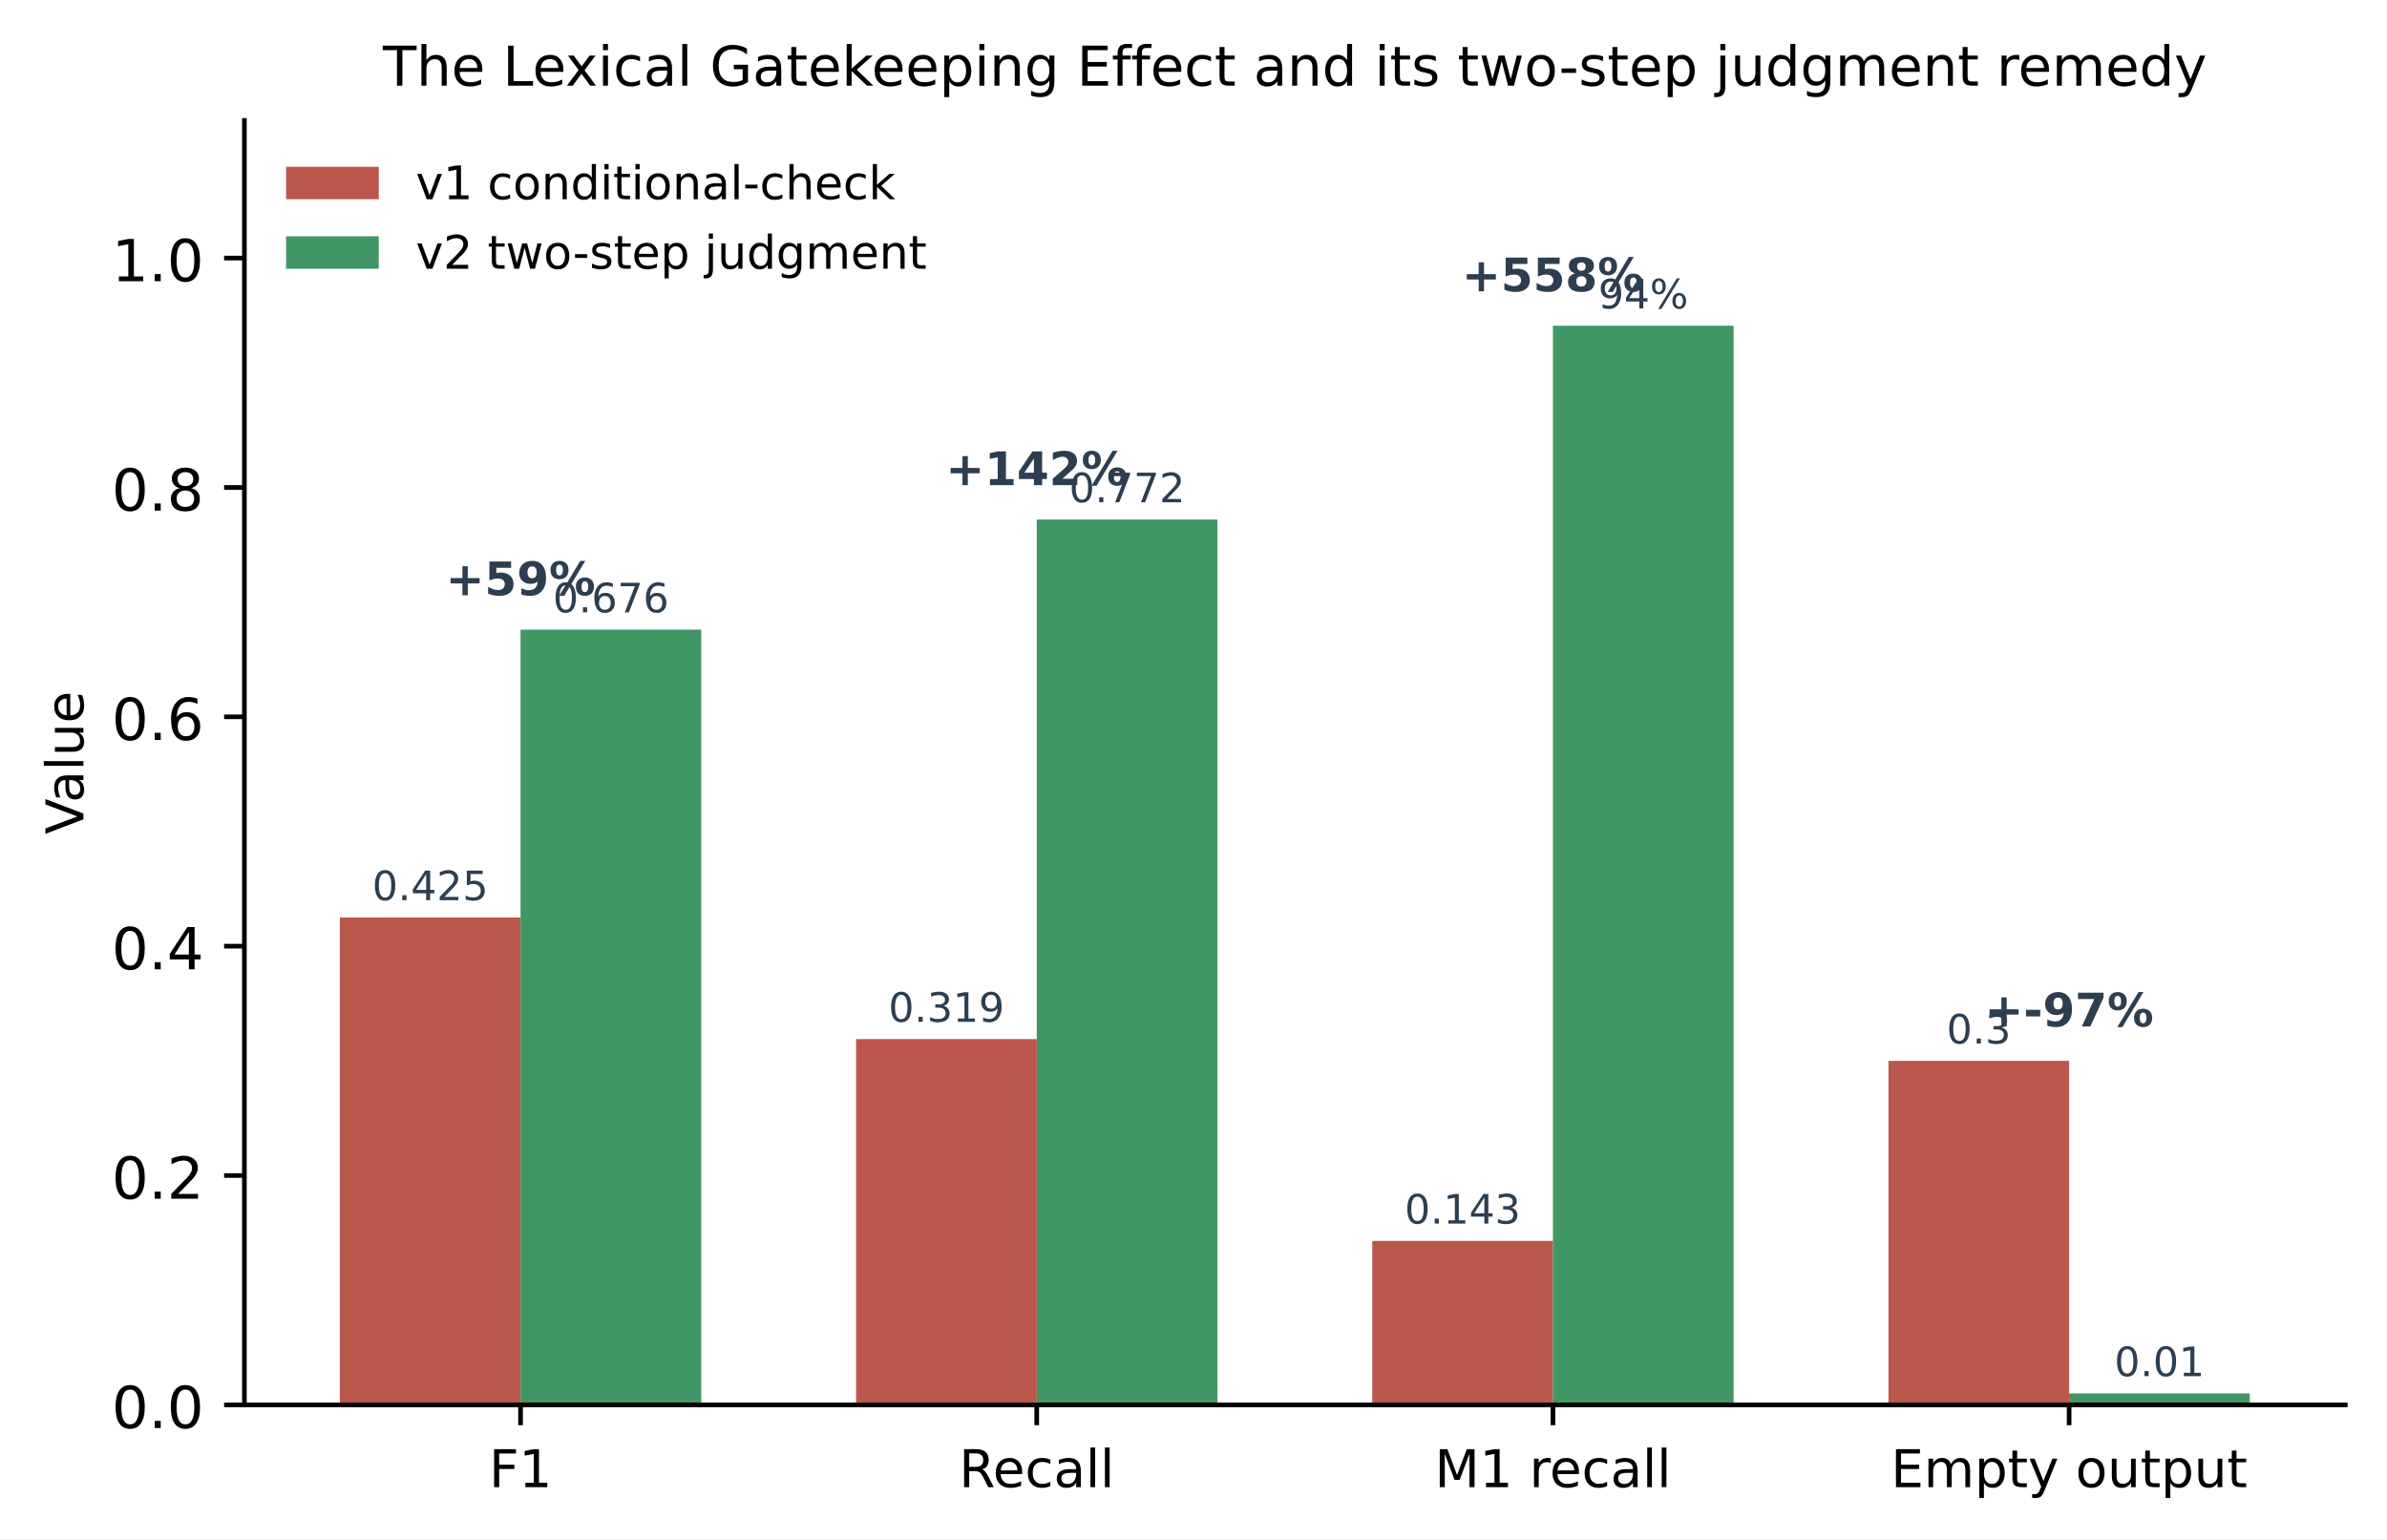
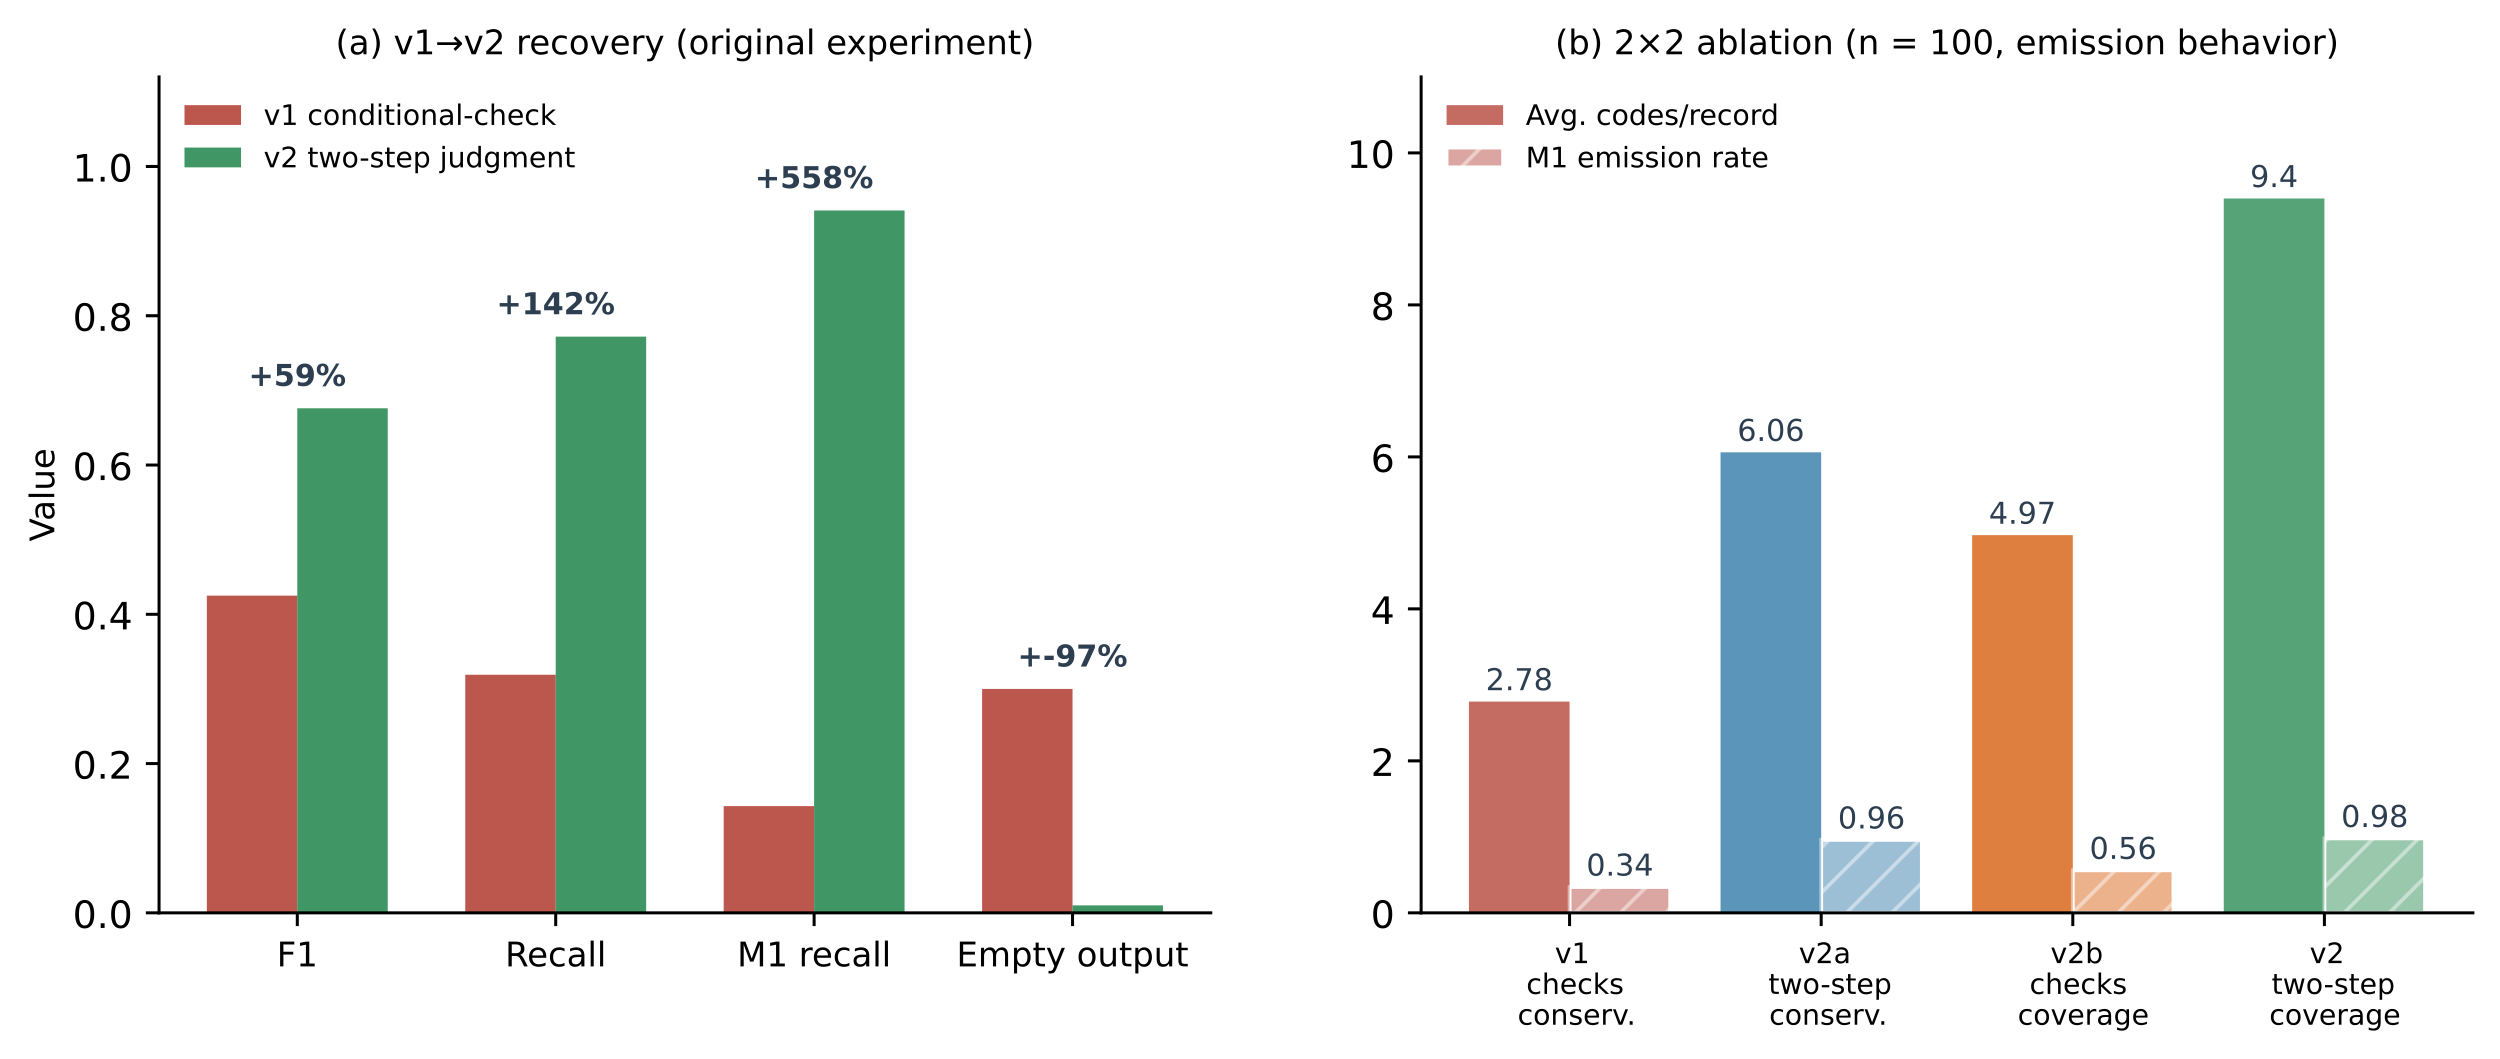
- <svg xmlns="http://www.w3.org/2000/svg" xmlns:xlink="http://www.w3.org/1999/xlink" width="412.092pt" height="265.758pt" viewBox="0 0 412.092 265.758" version="1.1">
+ <svg xmlns="http://www.w3.org/2000/svg" xmlns:xlink="http://www.w3.org/1999/xlink" width="663.192pt" height="280.88pt" viewBox="0 0 663.192 280.88" version="1.1">
  <defs>
    <style type="text/css">*{stroke-linejoin: round; stroke-linecap: butt}</style>
  </defs>
  <g id="figure_1">
    <g id="patch_1">
-       <path d="M 0 265.758  L 412.092 265.758  L 412.092 0  L 0 0  z " style="fill: #ffffff" />
+       <path d="M -0 280.88  L 663.192 280.88  L 663.192 0  L -0 0  z " style="fill: #ffffff" />
    </g>
    <g id="axes_1">
      <g id="patch_2">
-         <path d="M 42.192 242.558  L 404.892 242.558  L 404.892 20.798  L 42.192 20.798  z " style="fill: #ffffff" />
+         <path d="M 42.192 242.158  L 321.192 242.158  L 321.192 20.398  L 42.192 20.398  z " style="fill: #ffffff" />
      </g>
      <g id="patch_3">
-         <path d="M 58.679 242.558  L 89.869 242.558  L 89.869 158.408  L 58.679 158.408  z " clip-path="url(#p275f61317d)" style="fill: #b03a2e; opacity: 0.85" />
+         <path d="M 54.874 242.158  L 78.867 242.158  L 78.867 158.008  L 54.874 158.008  z " clip-path="url(#peba40f7076)" style="fill: #b03a2e; opacity: 0.85" />
      </g>
      <g id="patch_4">
-         <path d="M 147.794 242.558  L 178.984 242.558  L 178.984 179.396  L 147.794 179.396  z " clip-path="url(#p275f61317d)" style="fill: #b03a2e; opacity: 0.85" />
+         <path d="M 123.424 242.158  L 147.417 242.158  L 147.417 178.996  L 123.424 178.996  z " clip-path="url(#peba40f7076)" style="fill: #b03a2e; opacity: 0.85" />
      </g>
      <g id="patch_5">
-         <path d="M 236.91 242.558  L 268.1 242.558  L 268.1 214.244  L 236.91 214.244  z " clip-path="url(#p275f61317d)" style="fill: #b03a2e; opacity: 0.85" />
+         <path d="M 191.975 242.158  L 215.967 242.158  L 215.967 213.844  L 191.975 213.844  z " clip-path="url(#peba40f7076)" style="fill: #b03a2e; opacity: 0.85" />
      </g>
      <g id="patch_6">
-         <path d="M 326.025 242.558  L 357.215 242.558  L 357.215 183.158  L 326.025 183.158  z " clip-path="url(#p275f61317d)" style="fill: #b03a2e; opacity: 0.85" />
+         <path d="M 260.525 242.158  L 284.518 242.158  L 284.518 182.758  L 260.525 182.758  z " clip-path="url(#peba40f7076)" style="fill: #b03a2e; opacity: 0.85" />
      </g>
      <g id="patch_7">
-         <path d="M 89.869 242.558  L 121.059 242.558  L 121.059 108.71  L 89.869 108.71  z " clip-path="url(#p275f61317d)" style="fill: #1e8449; opacity: 0.85" />
+         <path d="M 78.867 242.158  L 102.859 242.158  L 102.859 108.31  L 78.867 108.31  z " clip-path="url(#peba40f7076)" style="fill: #1e8449; opacity: 0.85" />
      </g>
      <g id="patch_8">
-         <path d="M 178.984 242.558  L 210.175 242.558  L 210.175 89.702  L 178.984 89.702  z " clip-path="url(#p275f61317d)" style="fill: #1e8449; opacity: 0.85" />
+         <path d="M 147.417 242.158  L 171.41 242.158  L 171.41 89.302  L 147.417 89.302  z " clip-path="url(#peba40f7076)" style="fill: #1e8449; opacity: 0.85" />
      </g>
      <g id="patch_9">
-         <path d="M 268.1 242.558  L 299.29 242.558  L 299.29 56.24  L 268.1 56.24  z " clip-path="url(#p275f61317d)" style="fill: #1e8449; opacity: 0.85" />
+         <path d="M 215.967 242.158  L 239.96 242.158  L 239.96 55.84  L 215.967 55.84  z " clip-path="url(#peba40f7076)" style="fill: #1e8449; opacity: 0.85" />
      </g>
      <g id="patch_10">
-         <path d="M 357.215 242.558  L 388.406 242.558  L 388.406 240.578  L 357.215 240.578  z " clip-path="url(#p275f61317d)" style="fill: #1e8449; opacity: 0.85" />
+         <path d="M 284.518 242.158  L 308.51 242.158  L 308.51 240.178  L 284.518 240.178  z " clip-path="url(#peba40f7076)" style="fill: #1e8449; opacity: 0.85" />
      </g>
      <g id="matplotlib.axis_1">
        <g id="xtick_1">
          <g id="line2d_1">
            <defs>
-               <path id="mf92b1df0eb" d="M 0 0  L 0 3.5  " style="stroke: #000000; stroke-width: 0.8" />
+               <path id="md564daa0ac" d="M 0 0  L 0 3.5  " style="stroke: #000000; stroke-width: 0.8" />
            </defs>
            <g>
-               <use xlink:href="#mf92b1df0eb" x="89.869" y="242.558" style="stroke: #000000; stroke-width: 0.8" />
+               <use xlink:href="#md564daa0ac" x="78.867" y="242.158" style="stroke: #000000; stroke-width: 0.8" />
            </g>
          </g>
          <g id="text_1">
-             <text style="font-size: 9px; font-family: 'WenQuanYi Zen Hei', 'DejaVu Sans', sans-serif; text-anchor: middle" x="89.869" y="256.756" transform="rotate(-0 89.86897 256.7564)">F1</text>
+             <text style="font-size: 9px; font-family: 'WenQuanYi Zen Hei', 'DejaVu Sans', sans-serif; text-anchor: middle" x="78.867" y="256.356" transform="rotate(-0 78.86664 256.3565)">F1</text>
          </g>
        </g>
        <g id="xtick_2">
          <g id="line2d_2">
            <g>
-               <use xlink:href="#mf92b1df0eb" x="178.984" y="242.558" style="stroke: #000000; stroke-width: 0.8" />
+               <use xlink:href="#md564daa0ac" x="147.417" y="242.158" style="stroke: #000000; stroke-width: 0.8" />
            </g>
          </g>
          <g id="text_2">
-             <text style="font-size: 9px; font-family: 'WenQuanYi Zen Hei', 'DejaVu Sans', sans-serif; text-anchor: middle" x="178.984" y="256.756" transform="rotate(-0 178.9844 256.7564)">Recall</text>
+             <text style="font-size: 9px; font-family: 'WenQuanYi Zen Hei', 'DejaVu Sans', sans-serif; text-anchor: middle" x="147.417" y="256.356" transform="rotate(-0 147.417 256.3565)">Recall</text>
          </g>
        </g>
        <g id="xtick_3">
          <g id="line2d_3">
            <g>
-               <use xlink:href="#mf92b1df0eb" x="268.1" y="242.558" style="stroke: #000000; stroke-width: 0.8" />
+               <use xlink:href="#md564daa0ac" x="215.967" y="242.158" style="stroke: #000000; stroke-width: 0.8" />
            </g>
          </g>
          <g id="text_3">
-             <text style="font-size: 9px; font-family: 'WenQuanYi Zen Hei', 'DejaVu Sans', sans-serif; text-anchor: middle" x="268.1" y="256.756" transform="rotate(-0 268.0999 256.7564)">M1 recall</text>
+             <text style="font-size: 9px; font-family: 'WenQuanYi Zen Hei', 'DejaVu Sans', sans-serif; text-anchor: middle" x="215.967" y="256.356" transform="rotate(-0 215.9674 256.3565)">M1 recall</text>
          </g>
        </g>
        <g id="xtick_4">
          <g id="line2d_4">
            <g>
-               <use xlink:href="#mf92b1df0eb" x="357.215" y="242.558" style="stroke: #000000; stroke-width: 0.8" />
+               <use xlink:href="#md564daa0ac" x="284.518" y="242.158" style="stroke: #000000; stroke-width: 0.8" />
            </g>
          </g>
          <g id="text_4">
-             <text style="font-size: 9px; font-family: 'WenQuanYi Zen Hei', 'DejaVu Sans', sans-serif; text-anchor: middle" x="357.215" y="256.756" transform="rotate(-0 357.2154 256.7564)">Empty output</text>
+             <text style="font-size: 9px; font-family: 'WenQuanYi Zen Hei', 'DejaVu Sans', sans-serif; text-anchor: middle" x="284.518" y="256.356" transform="rotate(-0 284.5177 256.3565)">Empty output</text>
          </g>
        </g>
      </g>
      <g id="matplotlib.axis_2">
        <g id="ytick_1">
          <g id="line2d_5">
            <defs>
-               <path id="mb33580cf87" d="M 0 0  L -3.5 0  " style="stroke: #000000; stroke-width: 0.8" />
+               <path id="md70e0741e2" d="M 0 0  L -3.5 0  " style="stroke: #000000; stroke-width: 0.8" />
            </defs>
            <g>
-               <use xlink:href="#mb33580cf87" x="42.192" y="242.558" style="stroke: #000000; stroke-width: 0.8" />
+               <use xlink:href="#md70e0741e2" x="42.192" y="242.158" style="stroke: #000000; stroke-width: 0.8" />
            </g>
          </g>
          <g id="text_5">
-             <text style="font-size: 10px; font-family: 'WenQuanYi Zen Hei', 'DejaVu Sans', sans-serif; text-anchor: end" x="35.192" y="246.557" transform="rotate(-0 35.19219 246.5572)">0.0</text>
+             <text style="font-size: 10px; font-family: 'WenQuanYi Zen Hei', 'DejaVu Sans', sans-serif; text-anchor: end" x="35.192" y="246.157" transform="rotate(-0 35.19219 246.1573)">0.0</text>
          </g>
        </g>
        <g id="ytick_2">
          <g id="line2d_6">
            <g>
-               <use xlink:href="#mb33580cf87" x="42.192" y="202.958" style="stroke: #000000; stroke-width: 0.8" />
+               <use xlink:href="#md70e0741e2" x="42.192" y="202.558" style="stroke: #000000; stroke-width: 0.8" />
            </g>
          </g>
          <g id="text_6">
-             <text style="font-size: 10px; font-family: 'WenQuanYi Zen Hei', 'DejaVu Sans', sans-serif; text-anchor: end" x="35.192" y="206.957" transform="rotate(-0 35.19219 206.9572)">0.2</text>
+             <text style="font-size: 10px; font-family: 'WenQuanYi Zen Hei', 'DejaVu Sans', sans-serif; text-anchor: end" x="35.192" y="206.557" transform="rotate(-0 35.19219 206.5573)">0.2</text>
          </g>
        </g>
        <g id="ytick_3">
          <g id="line2d_7">
            <g>
-               <use xlink:href="#mb33580cf87" x="42.192" y="163.358" style="stroke: #000000; stroke-width: 0.8" />
+               <use xlink:href="#md70e0741e2" x="42.192" y="162.958" style="stroke: #000000; stroke-width: 0.8" />
            </g>
          </g>
          <g id="text_7">
-             <text style="font-size: 10px; font-family: 'WenQuanYi Zen Hei', 'DejaVu Sans', sans-serif; text-anchor: end" x="35.192" y="167.357" transform="rotate(-0 35.19219 167.3572)">0.4</text>
+             <text style="font-size: 10px; font-family: 'WenQuanYi Zen Hei', 'DejaVu Sans', sans-serif; text-anchor: end" x="35.192" y="166.957" transform="rotate(-0 35.19219 166.9573)">0.4</text>
          </g>
        </g>
        <g id="ytick_4">
          <g id="line2d_8">
            <g>
-               <use xlink:href="#mb33580cf87" x="42.192" y="123.758" style="stroke: #000000; stroke-width: 0.8" />
+               <use xlink:href="#md70e0741e2" x="42.192" y="123.358" style="stroke: #000000; stroke-width: 0.8" />
            </g>
          </g>
          <g id="text_8">
-             <text style="font-size: 10px; font-family: 'WenQuanYi Zen Hei', 'DejaVu Sans', sans-serif; text-anchor: end" x="35.192" y="127.757" transform="rotate(-0 35.19219 127.7572)">0.6</text>
+             <text style="font-size: 10px; font-family: 'WenQuanYi Zen Hei', 'DejaVu Sans', sans-serif; text-anchor: end" x="35.192" y="127.357" transform="rotate(-0 35.19219 127.3573)">0.6</text>
          </g>
        </g>
        <g id="ytick_5">
          <g id="line2d_9">
            <g>
-               <use xlink:href="#mb33580cf87" x="42.192" y="84.158" style="stroke: #000000; stroke-width: 0.8" />
+               <use xlink:href="#md70e0741e2" x="42.192" y="83.758" style="stroke: #000000; stroke-width: 0.8" />
            </g>
          </g>
          <g id="text_9">
-             <text style="font-size: 10px; font-family: 'WenQuanYi Zen Hei', 'DejaVu Sans', sans-serif; text-anchor: end" x="35.192" y="88.157" transform="rotate(-0 35.19219 88.15717)">0.8</text>
+             <text style="font-size: 10px; font-family: 'WenQuanYi Zen Hei', 'DejaVu Sans', sans-serif; text-anchor: end" x="35.192" y="87.757" transform="rotate(-0 35.19219 87.75727)">0.8</text>
          </g>
        </g>
        <g id="ytick_6">
          <g id="line2d_10">
            <g>
-               <use xlink:href="#mb33580cf87" x="42.192" y="44.558" style="stroke: #000000; stroke-width: 0.8" />
+               <use xlink:href="#md70e0741e2" x="42.192" y="44.158" style="stroke: #000000; stroke-width: 0.8" />
            </g>
          </g>
          <g id="text_10">
-             <text style="font-size: 10px; font-family: 'WenQuanYi Zen Hei', 'DejaVu Sans', sans-serif; text-anchor: end" x="35.192" y="48.557" transform="rotate(-0 35.19219 48.55717)">1.0</text>
+             <text style="font-size: 10px; font-family: 'WenQuanYi Zen Hei', 'DejaVu Sans', sans-serif; text-anchor: end" x="35.192" y="48.157" transform="rotate(-0 35.19219 48.15727)">1.0</text>
          </g>
        </g>
        <g id="text_11">
-           <text style="font-size: 9px; font-family: 'WenQuanYi Zen Hei', 'DejaVu Sans', sans-serif; text-anchor: middle" x="14.398" y="131.678" transform="rotate(-90 14.39824 131.6781)">Value</text>
+           <text style="font-size: 9px; font-family: 'WenQuanYi Zen Hei', 'DejaVu Sans', sans-serif; text-anchor: middle" x="14.398" y="131.278" transform="rotate(-90 14.39824 131.2782)">Value</text>
        </g>
      </g>
      <g id="patch_11">
-         <path d="M 42.192 242.558  L 42.192 20.798  " style="fill: none; stroke: #000000; stroke-width: 0.8; stroke-linejoin: miter; stroke-linecap: square" />
+         <path d="M 42.192 242.158  L 42.192 20.398  " style="fill: none; stroke: #000000; stroke-width: 0.8; stroke-linejoin: miter; stroke-linecap: square" />
      </g>
      <g id="patch_12">
-         <path d="M 42.192 242.558  L 404.892 242.558  " style="fill: none; stroke: #000000; stroke-width: 0.8; stroke-linejoin: miter; stroke-linecap: square" />
+         <path d="M 42.192 242.158  L 321.192 242.158  " style="fill: none; stroke: #000000; stroke-width: 0.8; stroke-linejoin: miter; stroke-linecap: square" />
      </g>
      <g id="text_12">
-         <text style="font-weight: 700; font-size: 8px; font-family: 'WenQuanYi Zen Hei', 'DejaVu Sans', sans-serif; text-anchor: middle; fill: #2c3e50" x="89.869" y="102.77" transform="rotate(-0 89.86897 102.7701)">+59%</text>
+         <text style="font-weight: 700; font-size: 8px; font-family: 'WenQuanYi Zen Hei', 'DejaVu Sans', sans-serif; text-anchor: middle; fill: #2c3e50" x="78.867" y="102.37" transform="rotate(-0 78.86664 102.3702)">+59%</text>
      </g>
      <g id="text_13">
-         <text style="font-weight: 700; font-size: 8px; font-family: 'WenQuanYi Zen Hei', 'DejaVu Sans', sans-serif; text-anchor: middle; fill: #2c3e50" x="178.984" y="83.762" transform="rotate(-0 178.9844 83.76215)">+142%</text>
+         <text style="font-weight: 700; font-size: 8px; font-family: 'WenQuanYi Zen Hei', 'DejaVu Sans', sans-serif; text-anchor: middle; fill: #2c3e50" x="147.417" y="83.362" transform="rotate(-0 147.417 83.36224)">+142%</text>
      </g>
      <g id="text_14">
-         <text style="font-weight: 700; font-size: 8px; font-family: 'WenQuanYi Zen Hei', 'DejaVu Sans', sans-serif; text-anchor: middle; fill: #2c3e50" x="268.1" y="50.3" transform="rotate(-0 268.0999 50.30015)">+558%</text>
+         <text style="font-weight: 700; font-size: 8px; font-family: 'WenQuanYi Zen Hei', 'DejaVu Sans', sans-serif; text-anchor: middle; fill: #2c3e50" x="215.967" y="49.9" transform="rotate(-0 215.9674 49.90024)">+558%</text>
      </g>
      <g id="text_15">
-         <text style="font-weight: 700; font-size: 8px; font-family: 'WenQuanYi Zen Hei', 'DejaVu Sans', sans-serif; text-anchor: middle; fill: #2c3e50" x="357.215" y="177.218" transform="rotate(-0 357.2154 177.2181)">+-97%</text>
+         <text style="font-weight: 700; font-size: 8px; font-family: 'WenQuanYi Zen Hei', 'DejaVu Sans', sans-serif; text-anchor: middle; fill: #2c3e50" x="284.518" y="176.818" transform="rotate(-0 284.5177 176.8182)">+-97%</text>
      </g>
      <g id="text_16">
-         <text style="font-size: 7px; font-family: 'WenQuanYi Zen Hei', 'DejaVu Sans', sans-serif; text-anchor: middle; fill: #2c3e50" x="74.274" y="155.423" transform="rotate(-0 74.27376 155.4228)">0.425</text>
-       </g>
-       <g id="text_17">
-         <text style="font-size: 7px; font-family: 'WenQuanYi Zen Hei', 'DejaVu Sans', sans-serif; text-anchor: middle; fill: #2c3e50" x="163.389" y="176.411" transform="rotate(-0 163.3892 176.4108)">0.319</text>
-       </g>
-       <g id="text_18">
-         <text style="font-size: 7px; font-family: 'WenQuanYi Zen Hei', 'DejaVu Sans', sans-serif; text-anchor: middle; fill: #2c3e50" x="252.505" y="211.259" transform="rotate(-0 252.5047 211.2588)">0.143</text>
-       </g>
-       <g id="text_19">
-         <text style="font-size: 7px; font-family: 'WenQuanYi Zen Hei', 'DejaVu Sans', sans-serif; text-anchor: middle; fill: #2c3e50" x="341.62" y="180.173" transform="rotate(-0 341.6202 180.1728)">0.3</text>
-       </g>
-       <g id="text_20">
-         <text style="font-size: 7px; font-family: 'WenQuanYi Zen Hei', 'DejaVu Sans', sans-serif; text-anchor: middle; fill: #2c3e50" x="105.464" y="105.725" transform="rotate(-0 105.4642 105.7248)">0.676</text>
-       </g>
-       <g id="text_21">
-         <text style="font-size: 7px; font-family: 'WenQuanYi Zen Hei', 'DejaVu Sans', sans-serif; text-anchor: middle; fill: #2c3e50" x="194.58" y="86.717" transform="rotate(-0 194.5797 86.71678)">0.772</text>
-       </g>
-       <g id="text_22">
-         <text style="font-size: 7px; font-family: 'WenQuanYi Zen Hei', 'DejaVu Sans', sans-serif; text-anchor: middle; fill: #2c3e50" x="283.695" y="53.255" transform="rotate(-0 283.6951 53.25478)">94%</text>
-       </g>
-       <g id="text_23">
-         <text style="font-size: 7px; font-family: 'WenQuanYi Zen Hei', 'DejaVu Sans', sans-serif; text-anchor: middle; fill: #2c3e50" x="372.811" y="237.593" transform="rotate(-0 372.8106 237.5928)">0.01</text>
-       </g>
-       <g id="text_24">
-         <text style="font-size: 9.5px; font-family: 'WenQuanYi Zen Hei', 'DejaVu Sans', sans-serif; text-anchor: middle" x="223.542" y="14.798" transform="rotate(-0 223.5422 14.79814)">The Lexical Gatekeeping Effect and its two-step judgment remedy</text>
+         <text style="font-size: 9px; font-family: 'WenQuanYi Zen Hei', 'DejaVu Sans', sans-serif; text-anchor: middle" x="181.692" y="14.398" transform="rotate(-0 181.6922 14.39824)">(a) v1→v2 recovery (original experiment)</text>
      </g>
      <g id="legend_1">
        <g id="patch_13">
-           <path d="M 49.392 34.397  L 65.392 34.397  L 65.392 28.797  L 49.392 28.797  z " style="fill: #b03a2e; opacity: 0.85" />
-         </g>
-         <g id="text_25">
-           <text style="font-size: 8px; font-family: 'WenQuanYi Zen Hei', 'DejaVu Sans', sans-serif; text-anchor: start" x="71.792" y="34.397" transform="rotate(-0 71.79219 34.39658)">v1 conditional-check</text>
+           <path d="M 48.942 33.147  L 63.942 33.147  L 63.942 27.897  L 48.942 27.897  z " style="fill: #b03a2e; opacity: 0.85" />
+         </g>
+         <g id="text_17">
+           <text style="font-size: 7.5px; font-family: 'WenQuanYi Zen Hei', 'DejaVu Sans', sans-serif; text-anchor: start" x="69.942" y="33.147" transform="rotate(-0 69.94219 33.14678)">v1 conditional-check</text>
        </g>
        <g id="patch_14">
-           <path d="M 49.392 46.397  L 65.392 46.397  L 65.392 40.797  L 49.392 40.797  z " style="fill: #1e8449; opacity: 0.85" />
-         </g>
-         <g id="text_26">
-           <text style="font-size: 8px; font-family: 'WenQuanYi Zen Hei', 'DejaVu Sans', sans-serif; text-anchor: start" x="71.792" y="46.397" transform="rotate(-0 71.79219 46.39658)">v2 two-step judgment</text>
+           <path d="M 48.942 44.397  L 63.942 44.397  L 63.942 39.147  L 48.942 39.147  z " style="fill: #1e8449; opacity: 0.85" />
+         </g>
+         <g id="text_18">
+           <text style="font-size: 7.5px; font-family: 'WenQuanYi Zen Hei', 'DejaVu Sans', sans-serif; text-anchor: start" x="69.942" y="44.397" transform="rotate(-0 69.94219 44.39678)">v2 two-step judgment</text>
+         </g>
+       </g>
+     </g>
+     <g id="axes_2">
+       <g id="patch_15">
+         <path d="M 376.992 242.158  L 655.992 242.158  L 655.992 20.398  L 376.992 20.398  z " style="fill: #ffffff" />
+       </g>
+       <g id="patch_16">
+         <path d="M 389.674 242.158  L 416.373 242.158  L 416.373 186.113  L 389.674 186.113  z " clip-path="url(#pada46cbdb8)" style="fill: #b03a2e; opacity: 0.75" />
+       </g>
+       <g id="patch_17">
+         <path d="M 456.42 242.158  L 483.119 242.158  L 483.119 119.989  L 456.42 119.989  z " clip-path="url(#pada46cbdb8)" style="fill: #2471a3; opacity: 0.75" />
+       </g>
+       <g id="patch_18">
+         <path d="M 523.167 242.158  L 549.865 242.158  L 549.865 141.963  L 523.167 141.963  z " clip-path="url(#pada46cbdb8)" style="fill: #d35400; opacity: 0.75" />
+       </g>
+       <g id="patch_19">
+         <path d="M 589.913 242.158  L 616.612 242.158  L 616.612 52.654  L 589.913 52.654  z " clip-path="url(#pada46cbdb8)" style="fill: #1e8449; opacity: 0.75" />
+       </g>
+       <g id="patch_20">
+         <path d="M 416.373 242.158  L 443.071 242.158  L 443.071 235.304  L 416.373 235.304  z " clip-path="url(#pada46cbdb8)" style="fill: url(#h98b3d2a90f); opacity: 0.45; stroke: #ffffff; stroke-linejoin: miter" />
+       </g>
+       <g id="patch_21">
+         <path d="M 483.119 242.158  L 509.818 242.158  L 509.818 222.805  L 483.119 222.805  z " clip-path="url(#pada46cbdb8)" style="fill: url(#h4f4c7fe959); opacity: 0.45; stroke: #ffffff; stroke-linejoin: miter" />
+       </g>
+       <g id="patch_22">
+         <path d="M 549.865 242.158  L 576.564 242.158  L 576.564 230.869  L 549.865 230.869  z " clip-path="url(#pada46cbdb8)" style="fill: url(#h8e7630d1fd); opacity: 0.45; stroke: #ffffff; stroke-linejoin: miter" />
+       </g>
+       <g id="patch_23">
+         <path d="M 616.612 242.158  L 643.31 242.158  L 643.31 222.401  L 616.612 222.401  z " clip-path="url(#pada46cbdb8)" style="fill: url(#hbd466a7290); opacity: 0.45; stroke: #ffffff; stroke-linejoin: miter" />
+       </g>
+       <g id="matplotlib.axis_3">
+         <g id="xtick_5">
+           <g id="line2d_11">
+             <g>
+               <use xlink:href="#md564daa0ac" x="416.373" y="242.158" style="stroke: #000000; stroke-width: 0.8" />
+             </g>
+           </g>
+           <g id="text_19">
+             <text style="font-size: 7.5px; font-family: 'WenQuanYi Zen Hei', 'DejaVu Sans', sans-serif" transform="translate(412.4755 255.4937)">v1</text>
+             <text style="font-size: 7.5px; font-family: 'WenQuanYi Zen Hei', 'DejaVu Sans', sans-serif" transform="translate(404.9099 263.6675)">checks</text>
+             <text style="font-size: 7.5px; font-family: 'WenQuanYi Zen Hei', 'DejaVu Sans', sans-serif" transform="translate(402.5913 271.8413)">conserv.</text>
+           </g>
+         </g>
+         <g id="xtick_6">
+           <g id="line2d_12">
+             <g>
+               <use xlink:href="#md564daa0ac" x="483.119" y="242.158" style="stroke: #000000; stroke-width: 0.8" />
+             </g>
+           </g>
+           <g id="text_20">
+             <text style="font-size: 7.5px; font-family: 'WenQuanYi Zen Hei', 'DejaVu Sans', sans-serif" transform="translate(477.2004 255.4937)">v2a</text>
+             <text style="font-size: 7.5px; font-family: 'WenQuanYi Zen Hei', 'DejaVu Sans', sans-serif" transform="translate(469.1145 263.6675)">two-step</text>
+             <text style="font-size: 7.5px; font-family: 'WenQuanYi Zen Hei', 'DejaVu Sans', sans-serif" transform="translate(469.3377 271.8413)">conserv.</text>
+           </g>
+         </g>
+         <g id="xtick_7">
+           <g id="line2d_13">
+             <g>
+               <use xlink:href="#md564daa0ac" x="549.865" y="242.158" style="stroke: #000000; stroke-width: 0.8" />
+             </g>
+           </g>
+           <g id="text_21">
+             <text style="font-size: 7.5px; font-family: 'WenQuanYi Zen Hei', 'DejaVu Sans', sans-serif" transform="translate(543.9468 255.4937)">v2b</text>
+             <text style="font-size: 7.5px; font-family: 'WenQuanYi Zen Hei', 'DejaVu Sans', sans-serif" transform="translate(538.4027 263.6675)">checks</text>
+             <text style="font-size: 7.5px; font-family: 'WenQuanYi Zen Hei', 'DejaVu Sans', sans-serif" transform="translate(535.2603 271.8413)">coverage</text>
+           </g>
+         </g>
+         <g id="xtick_8">
+           <g id="line2d_14">
+             <g>
+               <use xlink:href="#md564daa0ac" x="616.612" y="242.158" style="stroke: #000000; stroke-width: 0.8" />
+             </g>
+           </g>
+           <g id="text_22">
+             <text style="font-size: 7.5px; font-family: 'WenQuanYi Zen Hei', 'DejaVu Sans', sans-serif" transform="translate(612.7147 255.4937)">v2</text>
+             <text style="font-size: 7.5px; font-family: 'WenQuanYi Zen Hei', 'DejaVu Sans', sans-serif" transform="translate(602.6073 263.6675)">two-step</text>
+             <text style="font-size: 7.5px; font-family: 'WenQuanYi Zen Hei', 'DejaVu Sans', sans-serif" transform="translate(602.0067 271.8413)">coverage</text>
+           </g>
+         </g>
+       </g>
+       <g id="matplotlib.axis_4">
+         <g id="ytick_7">
+           <g id="line2d_15">
+             <g>
+               <use xlink:href="#md70e0741e2" x="376.992" y="242.158" style="stroke: #000000; stroke-width: 0.8" />
+             </g>
+           </g>
+           <g id="text_23">
+             <text style="font-size: 10px; font-family: 'WenQuanYi Zen Hei', 'DejaVu Sans', sans-serif; text-anchor: end" x="369.992" y="246.157" transform="rotate(-0 369.9922 246.1573)">0</text>
+           </g>
+         </g>
+         <g id="ytick_8">
+           <g id="line2d_16">
+             <g>
+               <use xlink:href="#md70e0741e2" x="376.992" y="201.838" style="stroke: #000000; stroke-width: 0.8" />
+             </g>
+           </g>
+           <g id="text_24">
+             <text style="font-size: 10px; font-family: 'WenQuanYi Zen Hei', 'DejaVu Sans', sans-serif; text-anchor: end" x="369.992" y="205.837" transform="rotate(-0 369.9922 205.8373)">2</text>
+           </g>
+         </g>
+         <g id="ytick_9">
+           <g id="line2d_17">
+             <g>
+               <use xlink:href="#md70e0741e2" x="376.992" y="161.518" style="stroke: #000000; stroke-width: 0.8" />
+             </g>
+           </g>
+           <g id="text_25">
+             <text style="font-size: 10px; font-family: 'WenQuanYi Zen Hei', 'DejaVu Sans', sans-serif; text-anchor: end" x="369.992" y="165.517" transform="rotate(-0 369.9922 165.5173)">4</text>
+           </g>
+         </g>
+         <g id="ytick_10">
+           <g id="line2d_18">
+             <g>
+               <use xlink:href="#md70e0741e2" x="376.992" y="121.198" style="stroke: #000000; stroke-width: 0.8" />
+             </g>
+           </g>
+           <g id="text_26">
+             <text style="font-size: 10px; font-family: 'WenQuanYi Zen Hei', 'DejaVu Sans', sans-serif; text-anchor: end" x="369.992" y="125.197" transform="rotate(-0 369.9922 125.1973)">6</text>
+           </g>
+         </g>
+         <g id="ytick_11">
+           <g id="line2d_19">
+             <g>
+               <use xlink:href="#md70e0741e2" x="376.992" y="80.878" style="stroke: #000000; stroke-width: 0.8" />
+             </g>
+           </g>
+           <g id="text_27">
+             <text style="font-size: 10px; font-family: 'WenQuanYi Zen Hei', 'DejaVu Sans', sans-serif; text-anchor: end" x="369.992" y="84.877" transform="rotate(-0 369.9922 84.87727)">8</text>
+           </g>
+         </g>
+         <g id="ytick_12">
+           <g id="line2d_20">
+             <g>
+               <use xlink:href="#md70e0741e2" x="376.992" y="40.558" style="stroke: #000000; stroke-width: 0.8" />
+             </g>
+           </g>
+           <g id="text_28">
+             <text style="font-size: 10px; font-family: 'WenQuanYi Zen Hei', 'DejaVu Sans', sans-serif; text-anchor: end" x="369.992" y="44.557" transform="rotate(-0 369.9922 44.55727)">10</text>
+           </g>
+         </g>
+       </g>
+       <g id="patch_24">
+         <path d="M 376.992 242.158  L 376.992 20.398  " style="fill: none; stroke: #000000; stroke-width: 0.8; stroke-linejoin: miter; stroke-linecap: square" />
+       </g>
+       <g id="patch_25">
+         <path d="M 376.992 242.158  L 655.992 242.158  " style="fill: none; stroke: #000000; stroke-width: 0.8; stroke-linejoin: miter; stroke-linecap: square" />
+       </g>
+       <g id="text_29">
+         <text style="font-size: 8px; font-family: 'WenQuanYi Zen Hei', 'DejaVu Sans', sans-serif; text-anchor: middle; fill: #2c3e50" x="403.023" y="183.089" transform="rotate(-0 403.0233 183.0894)">2.78</text>
+       </g>
+       <g id="text_30">
+         <text style="font-size: 8px; font-family: 'WenQuanYi Zen Hei', 'DejaVu Sans', sans-serif; text-anchor: middle; fill: #2c3e50" x="469.77" y="116.965" transform="rotate(-0 469.7697 116.9646)">6.06</text>
+       </g>
+       <g id="text_31">
+         <text style="font-size: 8px; font-family: 'WenQuanYi Zen Hei', 'DejaVu Sans', sans-serif; text-anchor: middle; fill: #2c3e50" x="536.516" y="138.939" transform="rotate(-0 536.5161 138.939)">4.97</text>
+       </g>
+       <g id="text_32">
+         <text style="font-size: 8px; font-family: 'WenQuanYi Zen Hei', 'DejaVu Sans', sans-serif; text-anchor: middle; fill: #2c3e50" x="603.263" y="49.63" transform="rotate(-0 603.2625 49.63024)">9.4</text>
+       </g>
+       <g id="text_33">
+         <text style="font-size: 8px; font-family: 'WenQuanYi Zen Hei', 'DejaVu Sans', sans-serif; text-anchor: middle; fill: #2c3e50" x="429.722" y="232.28" transform="rotate(-0 429.7219 232.2798)">0.34</text>
+       </g>
+       <g id="text_34">
+         <text style="font-size: 8px; font-family: 'WenQuanYi Zen Hei', 'DejaVu Sans', sans-serif; text-anchor: middle; fill: #2c3e50" x="496.468" y="219.781" transform="rotate(-0 496.4683 219.7806)">0.96</text>
+       </g>
+       <g id="text_35">
+         <text style="font-size: 8px; font-family: 'WenQuanYi Zen Hei', 'DejaVu Sans', sans-serif; text-anchor: middle; fill: #2c3e50" x="563.215" y="227.845" transform="rotate(-0 563.2147 227.8446)">0.56</text>
+       </g>
+       <g id="text_36">
+         <text style="font-size: 8px; font-family: 'WenQuanYi Zen Hei', 'DejaVu Sans', sans-serif; text-anchor: middle; fill: #2c3e50" x="629.961" y="219.377" transform="rotate(-0 629.9611 219.3774)">0.98</text>
+       </g>
+       <g id="text_37">
+         <text style="font-size: 9px; font-family: 'WenQuanYi Zen Hei', 'DejaVu Sans', sans-serif; text-anchor: middle" x="516.492" y="14.398" transform="rotate(-0 516.4922 14.39824)">(b) 2×2 ablation (n = 100, emission behavior)</text>
+       </g>
+       <g id="legend_2">
+         <g id="patch_26">
+           <path d="M 383.742 33.147  L 398.742 33.147  L 398.742 27.897  L 383.742 27.897  z " style="fill: #b03a2e; opacity: 0.75" />
+         </g>
+         <g id="text_38">
+           <text style="font-size: 7.5px; font-family: 'WenQuanYi Zen Hei', 'DejaVu Sans', sans-serif; text-anchor: start" x="404.742" y="33.147" transform="rotate(-0 404.7422 33.14678)">Avg. codes/record</text>
+         </g>
+         <g id="patch_27">
+           <path d="M 383.742 44.397  L 398.742 44.397  L 398.742 39.147  L 383.742 39.147  z " style="fill: url(#h98b3d2a90f); opacity: 0.45; stroke: #ffffff; stroke-linejoin: miter" />
+         </g>
+         <g id="text_39">
+           <text style="font-size: 7.5px; font-family: 'WenQuanYi Zen Hei', 'DejaVu Sans', sans-serif; text-anchor: start" x="404.742" y="44.397" transform="rotate(-0 404.7422 44.39678)">M1 emission rate</text>
        </g>
      </g>
    </g>
  </g>
  <defs>
-     <clipPath id="p275f61317d">
-       <rect x="42.192" y="20.798" width="362.7" height="221.76" />
+     <clipPath id="peba40f7076">
+       <rect x="42.192" y="20.398" width="279" height="221.76" />
+     </clipPath>
+     <clipPath id="pada46cbdb8">
+       <rect x="376.992" y="20.398" width="279" height="221.76" />
    </clipPath>
  </defs>
+   <defs>
+     <pattern id="h98b3d2a90f" patternUnits="userSpaceOnUse" x="0" y="0" width="72" height="72">
+       <rect x="0" y="0" width="73" height="73" fill="#b03a2e" />
+       <path d="M -36 36  L 36 -36  M -30 42  L 42 -30  M -24 48  L 48 -24  M -18 54  L 54 -18  M -12 60  L 60 -12  M -6 66  L 66 -6  M 0 72  L 72 0  M 6 78  L 78 6  M 12 84  L 84 12  M 18 90  L 90 18  M 24 96  L 96 24  M 30 102  L 102 30  M 36 108  L 108 36  " style="fill: #ffffff; stroke: #ffffff; stroke-width: 1.0; stroke-linecap: butt; stroke-linejoin: miter; stroke-opacity: 0.45" />
+     </pattern>
+     <pattern id="h4f4c7fe959" patternUnits="userSpaceOnUse" x="0" y="0" width="72" height="72">
+       <rect x="0" y="0" width="73" height="73" fill="#2471a3" />
+       <path d="M -36 36  L 36 -36  M -30 42  L 42 -30  M -24 48  L 48 -24  M -18 54  L 54 -18  M -12 60  L 60 -12  M -6 66  L 66 -6  M 0 72  L 72 0  M 6 78  L 78 6  M 12 84  L 84 12  M 18 90  L 90 18  M 24 96  L 96 24  M 30 102  L 102 30  M 36 108  L 108 36  " style="fill: #ffffff; stroke: #ffffff; stroke-width: 1.0; stroke-linecap: butt; stroke-linejoin: miter; stroke-opacity: 0.45" />
+     </pattern>
+     <pattern id="h8e7630d1fd" patternUnits="userSpaceOnUse" x="0" y="0" width="72" height="72">
+       <rect x="0" y="0" width="73" height="73" fill="#d35400" />
+       <path d="M -36 36  L 36 -36  M -30 42  L 42 -30  M -24 48  L 48 -24  M -18 54  L 54 -18  M -12 60  L 60 -12  M -6 66  L 66 -6  M 0 72  L 72 0  M 6 78  L 78 6  M 12 84  L 84 12  M 18 90  L 90 18  M 24 96  L 96 24  M 30 102  L 102 30  M 36 108  L 108 36  " style="fill: #ffffff; stroke: #ffffff; stroke-width: 1.0; stroke-linecap: butt; stroke-linejoin: miter; stroke-opacity: 0.45" />
+     </pattern>
+     <pattern id="hbd466a7290" patternUnits="userSpaceOnUse" x="0" y="0" width="72" height="72">
+       <rect x="0" y="0" width="73" height="73" fill="#1e8449" />
+       <path d="M -36 36  L 36 -36  M -30 42  L 42 -30  M -24 48  L 48 -24  M -18 54  L 54 -18  M -12 60  L 60 -12  M -6 66  L 66 -6  M 0 72  L 72 0  M 6 78  L 78 6  M 12 84  L 84 12  M 18 90  L 90 18  M 24 96  L 96 24  M 30 102  L 102 30  M 36 108  L 108 36  " style="fill: #ffffff; stroke: #ffffff; stroke-width: 1.0; stroke-linecap: butt; stroke-linejoin: miter; stroke-opacity: 0.45" />
+     </pattern>
+   </defs>
</svg>
